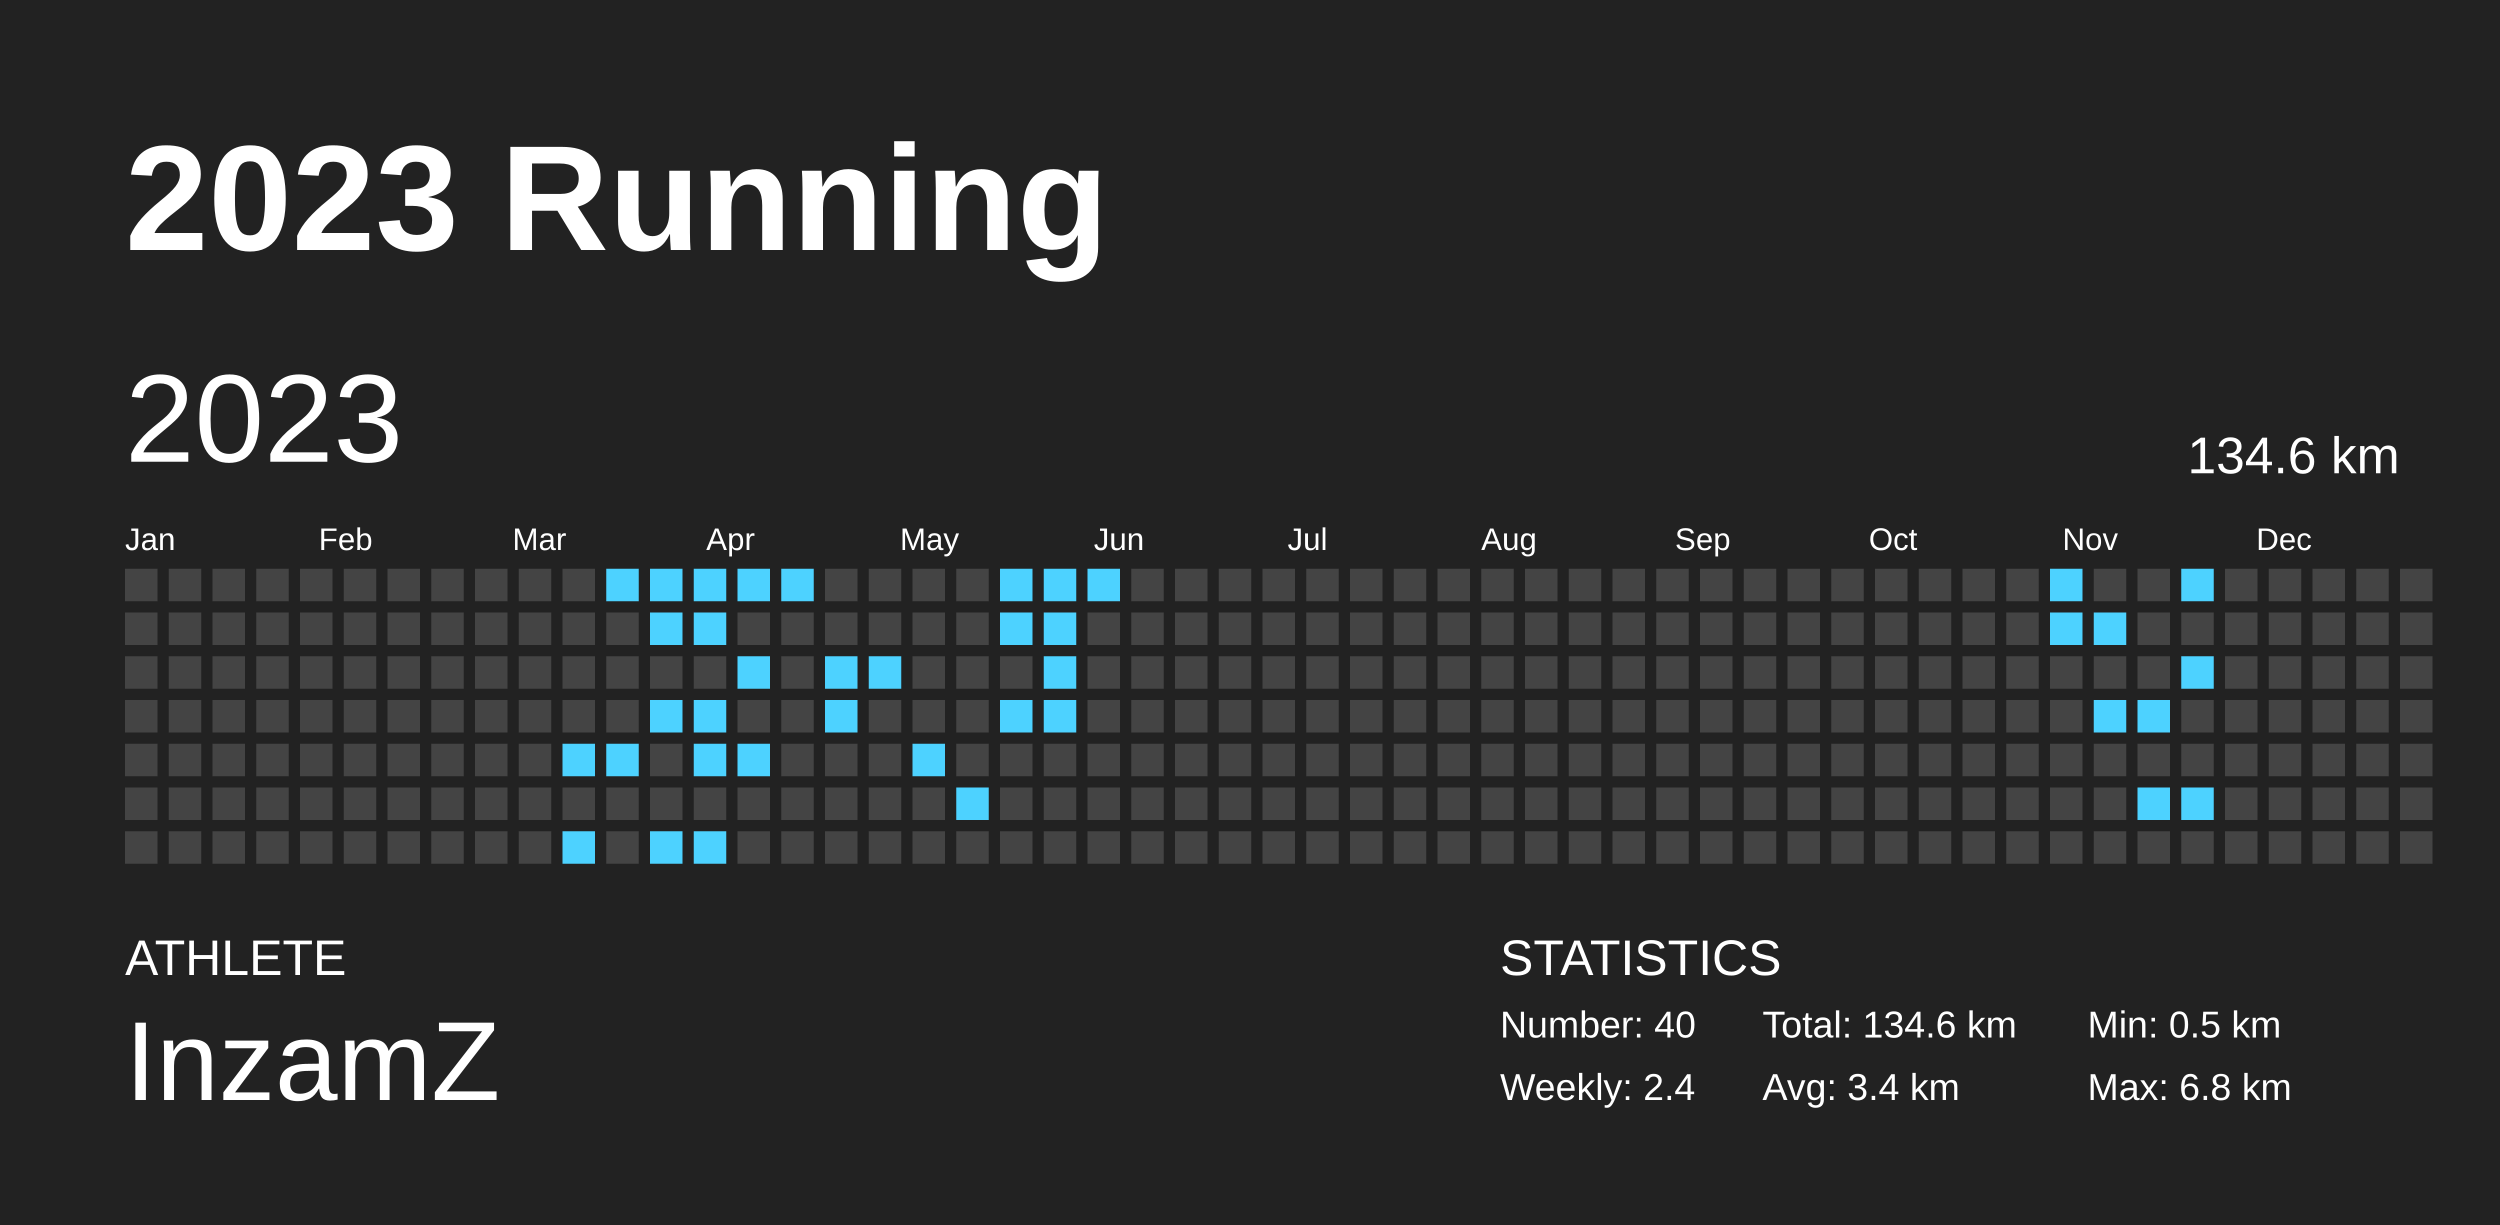
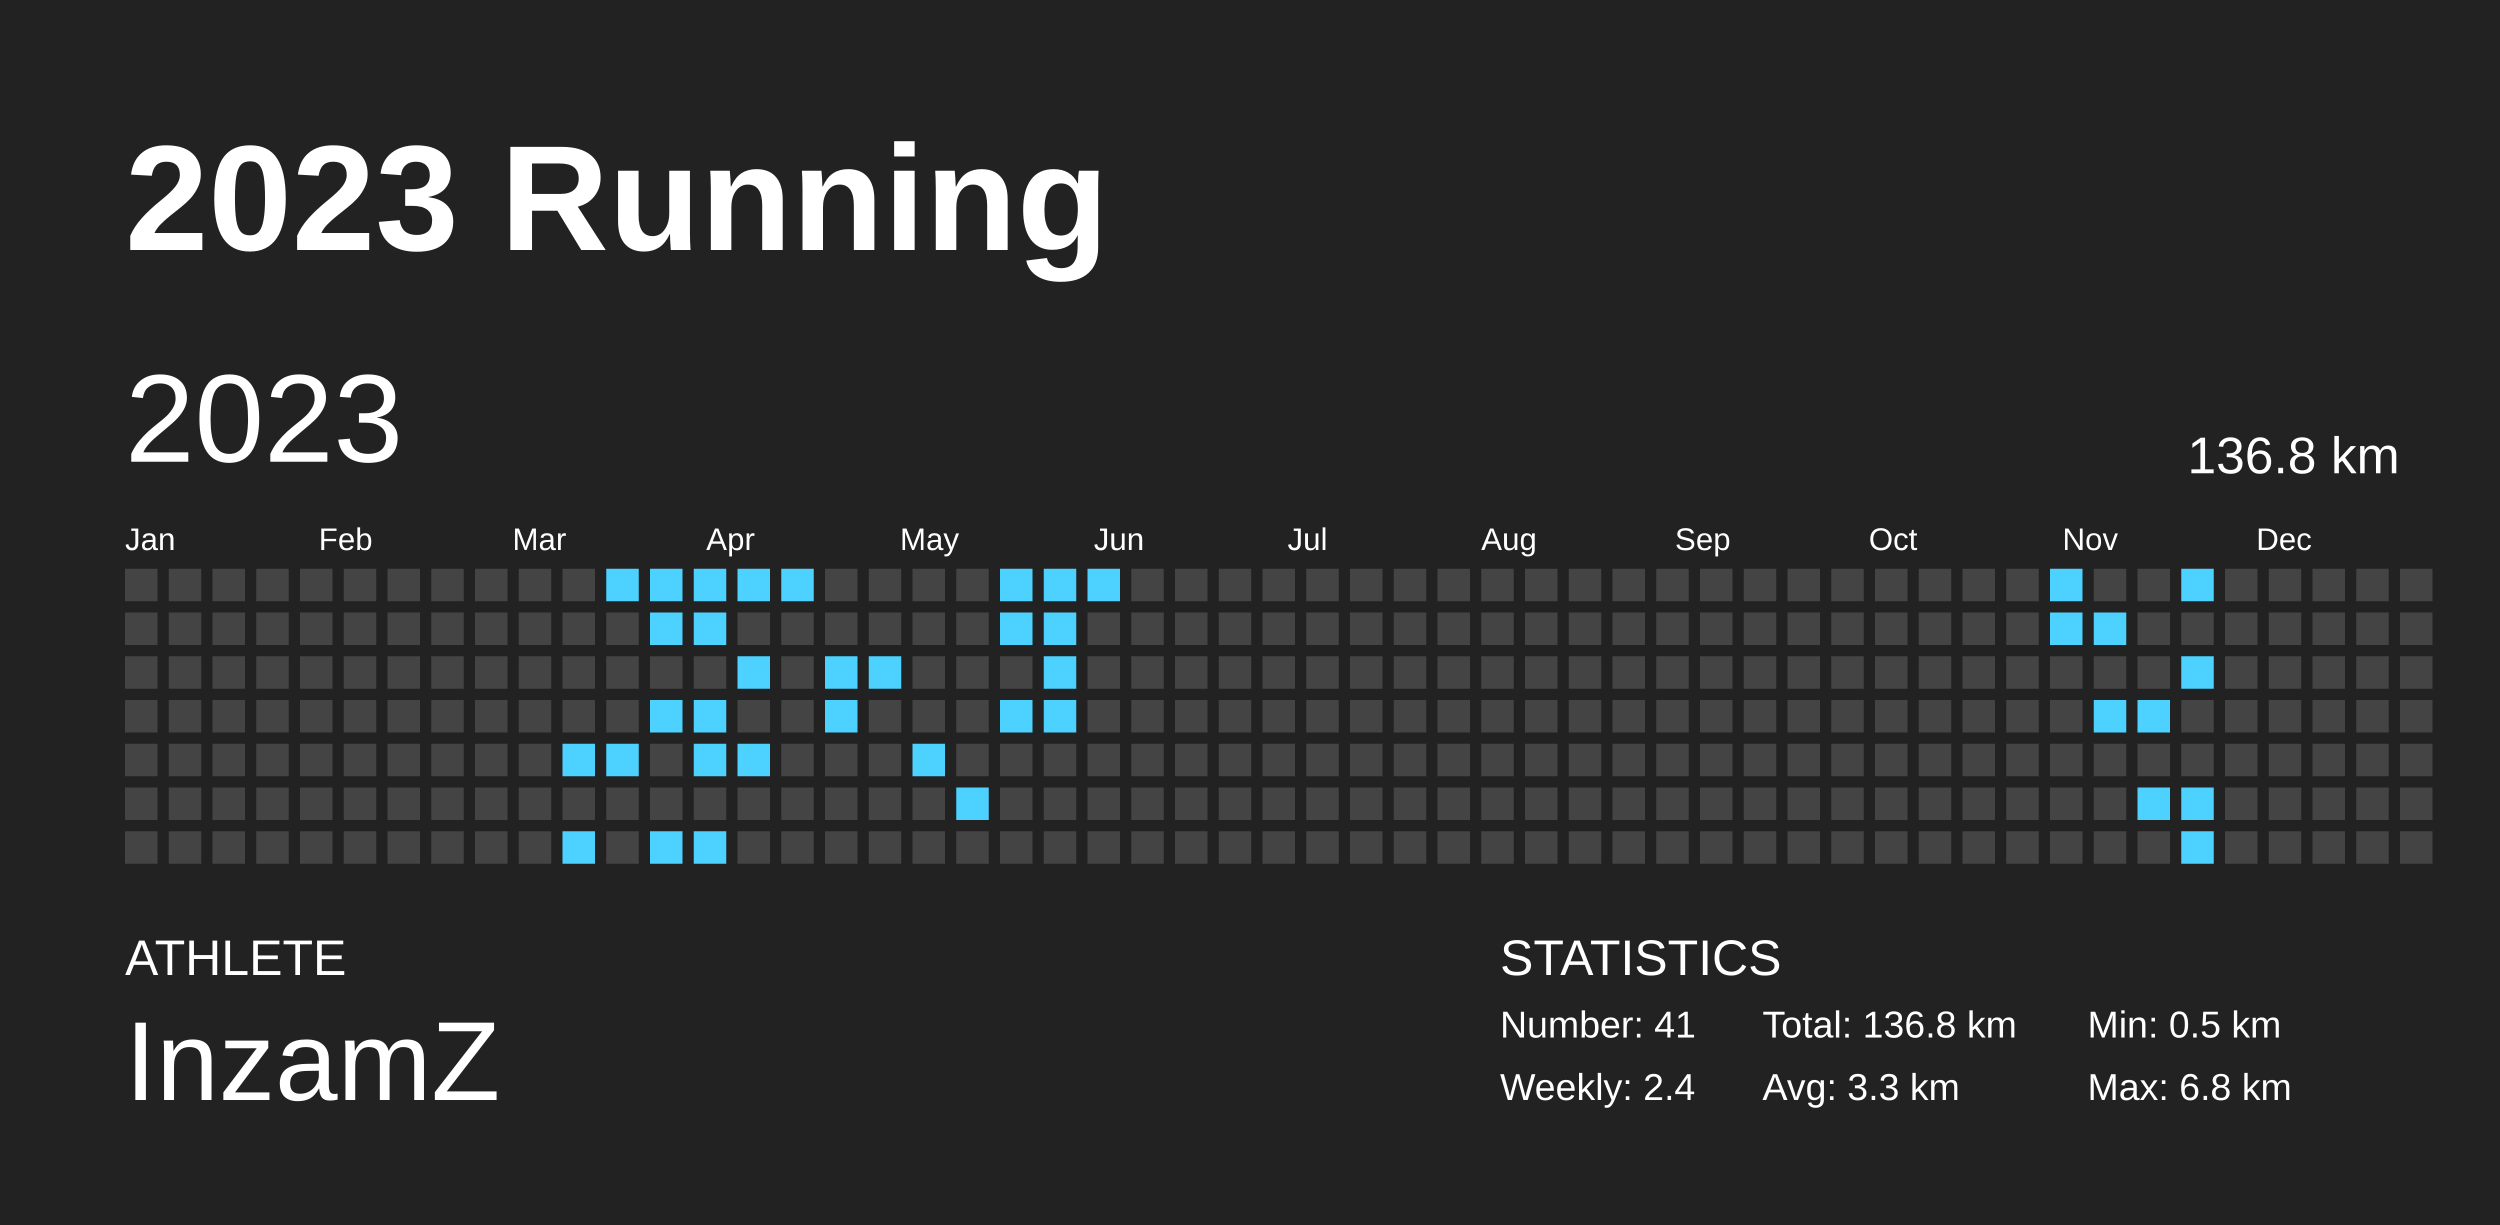
<svg xmlns="http://www.w3.org/2000/svg" baseProfile="full" height="98mm" version="1.1" viewBox="0,0,200,98" width="200mm">
  <defs />
  <rect fill="#222222" height="98" width="200" x="0" y="0" />
  <text fill="#FFFFFF" style="font-size:12px; font-family:Arial; font-weight:bold;" x="10" y="20">2023 Running</text>
  <text fill="#FFFFFF" style="font-size:4px; font-family:Arial" x="10" y="78">ATHLETE</text>
  <text fill="#FFFFFF" style="font-size:9px; font-family:Arial" x="10" y="88">InzamZ</text>
  <text fill="#FFFFFF" style="font-size:4px; font-family:Arial" x="120" y="78">STATISTICS</text>
-   <text fill="#FFFFFF" style="font-size:3px; font-family:Arial" x="120" y="83">Number: 40</text>
+   <text fill="#FFFFFF" style="font-size:3px; font-family:Arial" x="120" y="83">Number: 41</text>
  <text fill="#FFFFFF" style="font-size:3px; font-family:Arial" x="120" y="88">Weekly: 2.4</text>
-   <text fill="#FFFFFF" style="font-size:3px; font-family:Arial" x="141" y="83">Total: 134.6 km</text>
-   <text fill="#FFFFFF" style="font-size:3px; font-family:Arial" x="141" y="88">Avg: 3.4 km</text>
+   <text fill="#FFFFFF" style="font-size:3px; font-family:Arial" x="141" y="83">Total: 136.8 km</text>
+   <text fill="#FFFFFF" style="font-size:3px; font-family:Arial" x="141" y="88">Avg: 3.3 km</text>
  <text fill="#FFFFFF" style="font-size:3px; font-family:Arial" x="167" y="83">Min: 0.5 km</text>
  <text fill="#FFFFFF" style="font-size:3px; font-family:Arial" x="167" y="88">Max: 6.8 km</text>
  <text dominant-baseline="hanging" fill="#FFFFFF" style="font-size:10.0px; font-family:Arial;" x="10" y="30">2023</text>
-   <text dominant-baseline="hanging" fill="#FFFFFF" style="font-size:4.125px; font-family:Arial;" x="175" y="35">134.6 km</text>
+   <text dominant-baseline="hanging" fill="#FFFFFF" style="font-size:4.125px; font-family:Arial;" x="175" y="35">136.8 km</text>
  <text fill="#FFFFFF" style="font-size:2.5px; font-family:Arial" x="10.0" y="44">Jan</text>
  <text fill="#FFFFFF" style="font-size:2.5px; font-family:Arial" x="25.5" y="44">Feb</text>
  <text fill="#FFFFFF" style="font-size:2.5px; font-family:Arial" x="41.0" y="44">Mar</text>
  <text fill="#FFFFFF" style="font-size:2.5px; font-family:Arial" x="56.5" y="44">Apr</text>
  <text fill="#FFFFFF" style="font-size:2.5px; font-family:Arial" x="72.0" y="44">May</text>
  <text fill="#FFFFFF" style="font-size:2.5px; font-family:Arial" x="87.5" y="44">Jun</text>
  <text fill="#FFFFFF" style="font-size:2.5px; font-family:Arial" x="103.0" y="44">Jul</text>
  <text fill="#FFFFFF" style="font-size:2.5px; font-family:Arial" x="118.5" y="44">Aug</text>
  <text fill="#FFFFFF" style="font-size:2.5px; font-family:Arial" x="134.0" y="44">Sep</text>
  <text fill="#FFFFFF" style="font-size:2.5px; font-family:Arial" x="149.5" y="44">Oct</text>
  <text fill="#FFFFFF" style="font-size:2.5px; font-family:Arial" x="165.0" y="44">Nov</text>
  <text fill="#FFFFFF" style="font-size:2.5px; font-family:Arial" x="180.5" y="44">Dec</text>
  <rect fill="#444444" height="2.6" width="2.6" x="10.0" y="45.5" />
  <rect fill="#444444" height="2.6" width="2.6" x="10.0" y="49.0" />
  <rect fill="#444444" height="2.6" width="2.6" x="10.0" y="52.5" />
  <rect fill="#444444" height="2.6" width="2.6" x="10.0" y="56.0" />
  <rect fill="#444444" height="2.6" width="2.6" x="10.0" y="59.5" />
  <rect fill="#444444" height="2.6" width="2.6" x="10.0" y="63.0" />
  <rect fill="#444444" height="2.6" width="2.6" x="10.0" y="66.5" />
  <rect fill="#444444" height="2.6" width="2.6" x="13.5" y="45.5" />
  <rect fill="#444444" height="2.6" width="2.6" x="13.5" y="49.0" />
  <rect fill="#444444" height="2.6" width="2.6" x="13.5" y="52.5" />
  <rect fill="#444444" height="2.6" width="2.6" x="13.5" y="56.0" />
  <rect fill="#444444" height="2.6" width="2.6" x="13.5" y="59.5" />
  <rect fill="#444444" height="2.6" width="2.6" x="13.5" y="63.0" />
  <rect fill="#444444" height="2.6" width="2.6" x="13.5" y="66.5" />
  <rect fill="#444444" height="2.6" width="2.6" x="17.0" y="45.5" />
  <rect fill="#444444" height="2.6" width="2.6" x="17.0" y="49.0" />
  <rect fill="#444444" height="2.6" width="2.6" x="17.0" y="52.5" />
  <rect fill="#444444" height="2.6" width="2.6" x="17.0" y="56.0" />
  <rect fill="#444444" height="2.6" width="2.6" x="17.0" y="59.5" />
  <rect fill="#444444" height="2.6" width="2.6" x="17.0" y="63.0" />
  <rect fill="#444444" height="2.6" width="2.6" x="17.0" y="66.5" />
  <rect fill="#444444" height="2.6" width="2.6" x="20.5" y="45.5" />
  <rect fill="#444444" height="2.6" width="2.6" x="20.5" y="49.0" />
  <rect fill="#444444" height="2.6" width="2.6" x="20.5" y="52.5" />
  <rect fill="#444444" height="2.6" width="2.6" x="20.5" y="56.0" />
  <rect fill="#444444" height="2.6" width="2.6" x="20.5" y="59.5" />
  <rect fill="#444444" height="2.6" width="2.6" x="20.5" y="63.0" />
  <rect fill="#444444" height="2.6" width="2.6" x="20.5" y="66.5" />
  <rect fill="#444444" height="2.6" width="2.6" x="24.0" y="45.5" />
  <rect fill="#444444" height="2.6" width="2.6" x="24.0" y="49.0" />
  <rect fill="#444444" height="2.6" width="2.6" x="24.0" y="52.5" />
  <rect fill="#444444" height="2.6" width="2.6" x="24.0" y="56.0" />
  <rect fill="#444444" height="2.6" width="2.6" x="24.0" y="59.5" />
  <rect fill="#444444" height="2.6" width="2.6" x="24.0" y="63.0" />
  <rect fill="#444444" height="2.6" width="2.6" x="24.0" y="66.5" />
  <rect fill="#444444" height="2.6" width="2.6" x="27.5" y="45.5" />
  <rect fill="#444444" height="2.6" width="2.6" x="27.5" y="49.0" />
  <rect fill="#444444" height="2.6" width="2.6" x="27.5" y="52.5" />
  <rect fill="#444444" height="2.6" width="2.6" x="27.5" y="56.0" />
  <rect fill="#444444" height="2.6" width="2.6" x="27.5" y="59.5" />
  <rect fill="#444444" height="2.6" width="2.6" x="27.5" y="63.0" />
  <rect fill="#444444" height="2.6" width="2.6" x="27.5" y="66.5" />
  <rect fill="#444444" height="2.6" width="2.6" x="31.0" y="45.5" />
  <rect fill="#444444" height="2.6" width="2.6" x="31.0" y="49.0" />
  <rect fill="#444444" height="2.6" width="2.6" x="31.0" y="52.5" />
  <rect fill="#444444" height="2.6" width="2.6" x="31.0" y="56.0" />
  <rect fill="#444444" height="2.6" width="2.6" x="31.0" y="59.5" />
  <rect fill="#444444" height="2.6" width="2.6" x="31.0" y="63.0" />
  <rect fill="#444444" height="2.6" width="2.6" x="31.0" y="66.5" />
  <rect fill="#444444" height="2.6" width="2.6" x="34.5" y="45.5" />
  <rect fill="#444444" height="2.6" width="2.6" x="34.5" y="49.0" />
  <rect fill="#444444" height="2.6" width="2.6" x="34.5" y="52.5" />
  <rect fill="#444444" height="2.6" width="2.6" x="34.5" y="56.0" />
  <rect fill="#444444" height="2.6" width="2.6" x="34.5" y="59.5" />
  <rect fill="#444444" height="2.6" width="2.6" x="34.5" y="63.0" />
  <rect fill="#444444" height="2.6" width="2.6" x="34.5" y="66.5" />
  <rect fill="#444444" height="2.6" width="2.6" x="38.0" y="45.5" />
  <rect fill="#444444" height="2.6" width="2.6" x="38.0" y="49.0" />
  <rect fill="#444444" height="2.6" width="2.6" x="38.0" y="52.5" />
  <rect fill="#444444" height="2.6" width="2.6" x="38.0" y="56.0" />
  <rect fill="#444444" height="2.6" width="2.6" x="38.0" y="59.5" />
  <rect fill="#444444" height="2.6" width="2.6" x="38.0" y="63.0" />
  <rect fill="#444444" height="2.6" width="2.6" x="38.0" y="66.5" />
  <rect fill="#444444" height="2.6" width="2.6" x="41.5" y="45.5" />
  <rect fill="#444444" height="2.6" width="2.6" x="41.5" y="49.0" />
  <rect fill="#444444" height="2.6" width="2.6" x="41.5" y="52.5" />
  <rect fill="#444444" height="2.6" width="2.6" x="41.5" y="56.0" />
  <rect fill="#444444" height="2.6" width="2.6" x="41.5" y="59.5" />
  <rect fill="#444444" height="2.6" width="2.6" x="41.5" y="63.0" />
  <rect fill="#444444" height="2.6" width="2.6" x="41.5" y="66.5" />
  <rect fill="#444444" height="2.6" width="2.6" x="45.0" y="45.5" />
  <rect fill="#444444" height="2.6" width="2.6" x="45.0" y="49.0" />
  <rect fill="#444444" height="2.6" width="2.6" x="45.0" y="52.5" />
  <rect fill="#444444" height="2.6" width="2.6" x="45.0" y="56.0" />
  <rect fill="#4dd2ff" height="2.6" width="2.6" x="45.0" y="59.5" />
  <rect fill="#444444" height="2.6" width="2.6" x="45.0" y="63.0" />
  <rect fill="#4dd2ff" height="2.6" width="2.6" x="45.0" y="66.5" />
  <rect fill="#4dd2ff" height="2.6" width="2.6" x="48.5" y="45.5" />
  <rect fill="#444444" height="2.6" width="2.6" x="48.5" y="49.0" />
  <rect fill="#444444" height="2.6" width="2.6" x="48.5" y="52.5" />
  <rect fill="#444444" height="2.6" width="2.6" x="48.5" y="56.0" />
  <rect fill="#4dd2ff" height="2.6" width="2.6" x="48.5" y="59.5" />
  <rect fill="#444444" height="2.6" width="2.6" x="48.5" y="63.0" />
  <rect fill="#444444" height="2.6" width="2.6" x="48.5" y="66.5" />
  <rect fill="#4dd2ff" height="2.6" width="2.6" x="52.0" y="45.5" />
  <rect fill="#4dd2ff" height="2.6" width="2.6" x="52.0" y="49.0" />
  <rect fill="#444444" height="2.6" width="2.6" x="52.0" y="52.5" />
  <rect fill="#4dd2ff" height="2.6" width="2.6" x="52.0" y="56.0" />
  <rect fill="#444444" height="2.6" width="2.6" x="52.0" y="59.5" />
  <rect fill="#444444" height="2.6" width="2.6" x="52.0" y="63.0" />
  <rect fill="#4dd2ff" height="2.6" width="2.6" x="52.0" y="66.5" />
  <rect fill="#4dd2ff" height="2.6" width="2.6" x="55.5" y="45.5" />
  <rect fill="#4dd2ff" height="2.6" width="2.6" x="55.5" y="49.0" />
  <rect fill="#444444" height="2.6" width="2.6" x="55.5" y="52.5" />
  <rect fill="#4dd2ff" height="2.6" width="2.6" x="55.5" y="56.0" />
  <rect fill="#4dd2ff" height="2.6" width="2.6" x="55.5" y="59.5" />
  <rect fill="#444444" height="2.6" width="2.6" x="55.5" y="63.0" />
  <rect fill="#4dd2ff" height="2.6" width="2.6" x="55.5" y="66.5" />
  <rect fill="#4dd2ff" height="2.6" width="2.6" x="59.0" y="45.5" />
  <rect fill="#444444" height="2.6" width="2.6" x="59.0" y="49.0" />
  <rect fill="#4dd2ff" height="2.6" width="2.6" x="59.0" y="52.5" />
  <rect fill="#444444" height="2.6" width="2.6" x="59.0" y="56.0" />
  <rect fill="#4dd2ff" height="2.6" width="2.6" x="59.0" y="59.5" />
  <rect fill="#444444" height="2.6" width="2.6" x="59.0" y="63.0" />
  <rect fill="#444444" height="2.6" width="2.6" x="59.0" y="66.5" />
  <rect fill="#4dd2ff" height="2.6" width="2.6" x="62.5" y="45.5" />
  <rect fill="#444444" height="2.6" width="2.6" x="62.5" y="49.0" />
  <rect fill="#444444" height="2.6" width="2.6" x="62.5" y="52.5" />
  <rect fill="#444444" height="2.6" width="2.6" x="62.5" y="56.0" />
  <rect fill="#444444" height="2.6" width="2.6" x="62.5" y="59.5" />
  <rect fill="#444444" height="2.6" width="2.6" x="62.5" y="63.0" />
  <rect fill="#444444" height="2.6" width="2.6" x="62.5" y="66.5" />
  <rect fill="#444444" height="2.6" width="2.6" x="66.0" y="45.5" />
  <rect fill="#444444" height="2.6" width="2.6" x="66.0" y="49.0" />
  <rect fill="#4dd2ff" height="2.6" width="2.6" x="66.0" y="52.5" />
  <rect fill="#4dd2ff" height="2.6" width="2.6" x="66.0" y="56.0" />
  <rect fill="#444444" height="2.6" width="2.6" x="66.0" y="59.5" />
  <rect fill="#444444" height="2.6" width="2.6" x="66.0" y="63.0" />
  <rect fill="#444444" height="2.6" width="2.6" x="66.0" y="66.5" />
  <rect fill="#444444" height="2.6" width="2.6" x="69.5" y="45.5" />
  <rect fill="#444444" height="2.6" width="2.6" x="69.5" y="49.0" />
  <rect fill="#4dd2ff" height="2.6" width="2.6" x="69.5" y="52.5" />
  <rect fill="#444444" height="2.6" width="2.6" x="69.5" y="56.0" />
  <rect fill="#444444" height="2.6" width="2.6" x="69.5" y="59.5" />
  <rect fill="#444444" height="2.6" width="2.6" x="69.5" y="63.0" />
  <rect fill="#444444" height="2.6" width="2.6" x="69.5" y="66.5" />
  <rect fill="#444444" height="2.6" width="2.6" x="73.0" y="45.5" />
  <rect fill="#444444" height="2.6" width="2.6" x="73.0" y="49.0" />
  <rect fill="#444444" height="2.6" width="2.6" x="73.0" y="52.5" />
  <rect fill="#444444" height="2.6" width="2.6" x="73.0" y="56.0" />
  <rect fill="#4dd2ff" height="2.6" width="2.6" x="73.0" y="59.5" />
  <rect fill="#444444" height="2.6" width="2.6" x="73.0" y="63.0" />
  <rect fill="#444444" height="2.6" width="2.6" x="73.0" y="66.5" />
  <rect fill="#444444" height="2.6" width="2.6" x="76.5" y="45.5" />
  <rect fill="#444444" height="2.6" width="2.6" x="76.5" y="49.0" />
  <rect fill="#444444" height="2.6" width="2.6" x="76.5" y="52.5" />
  <rect fill="#444444" height="2.6" width="2.6" x="76.5" y="56.0" />
  <rect fill="#444444" height="2.6" width="2.6" x="76.5" y="59.5" />
  <rect fill="#4dd2ff" height="2.6" width="2.6" x="76.5" y="63.0" />
  <rect fill="#444444" height="2.6" width="2.6" x="76.5" y="66.5" />
  <rect fill="#4dd2ff" height="2.6" width="2.6" x="80.0" y="45.5" />
  <rect fill="#4dd2ff" height="2.6" width="2.6" x="80.0" y="49.0" />
  <rect fill="#444444" height="2.6" width="2.6" x="80.0" y="52.5" />
  <rect fill="#4dd2ff" height="2.6" width="2.6" x="80.0" y="56.0" />
  <rect fill="#444444" height="2.6" width="2.6" x="80.0" y="59.5" />
  <rect fill="#444444" height="2.6" width="2.6" x="80.0" y="63.0" />
  <rect fill="#444444" height="2.6" width="2.6" x="80.0" y="66.5" />
  <rect fill="#4dd2ff" height="2.6" width="2.6" x="83.5" y="45.5" />
  <rect fill="#4dd2ff" height="2.6" width="2.6" x="83.5" y="49.0" />
  <rect fill="#4dd2ff" height="2.6" width="2.6" x="83.5" y="52.5" />
  <rect fill="#4dd2ff" height="2.6" width="2.6" x="83.5" y="56.0" />
  <rect fill="#444444" height="2.6" width="2.6" x="83.5" y="59.5" />
  <rect fill="#444444" height="2.6" width="2.6" x="83.5" y="63.0" />
  <rect fill="#444444" height="2.6" width="2.6" x="83.5" y="66.5" />
  <rect fill="#4dd2ff" height="2.6" width="2.6" x="87.0" y="45.5" />
  <rect fill="#444444" height="2.6" width="2.6" x="87.0" y="49.0" />
  <rect fill="#444444" height="2.6" width="2.6" x="87.0" y="52.5" />
  <rect fill="#444444" height="2.6" width="2.6" x="87.0" y="56.0" />
  <rect fill="#444444" height="2.6" width="2.6" x="87.0" y="59.5" />
  <rect fill="#444444" height="2.6" width="2.6" x="87.0" y="63.0" />
  <rect fill="#444444" height="2.6" width="2.6" x="87.0" y="66.5" />
  <rect fill="#444444" height="2.6" width="2.6" x="90.5" y="45.5" />
  <rect fill="#444444" height="2.6" width="2.6" x="90.5" y="49.0" />
  <rect fill="#444444" height="2.6" width="2.6" x="90.5" y="52.5" />
  <rect fill="#444444" height="2.6" width="2.6" x="90.5" y="56.0" />
  <rect fill="#444444" height="2.6" width="2.6" x="90.5" y="59.5" />
  <rect fill="#444444" height="2.6" width="2.6" x="90.5" y="63.0" />
  <rect fill="#444444" height="2.6" width="2.6" x="90.5" y="66.5" />
  <rect fill="#444444" height="2.6" width="2.6" x="94.0" y="45.5" />
  <rect fill="#444444" height="2.6" width="2.6" x="94.0" y="49.0" />
  <rect fill="#444444" height="2.6" width="2.6" x="94.0" y="52.5" />
  <rect fill="#444444" height="2.6" width="2.6" x="94.0" y="56.0" />
  <rect fill="#444444" height="2.6" width="2.6" x="94.0" y="59.5" />
  <rect fill="#444444" height="2.6" width="2.6" x="94.0" y="63.0" />
  <rect fill="#444444" height="2.6" width="2.6" x="94.0" y="66.5" />
  <rect fill="#444444" height="2.6" width="2.6" x="97.5" y="45.5" />
  <rect fill="#444444" height="2.6" width="2.6" x="97.5" y="49.0" />
  <rect fill="#444444" height="2.6" width="2.6" x="97.5" y="52.5" />
  <rect fill="#444444" height="2.6" width="2.6" x="97.5" y="56.0" />
  <rect fill="#444444" height="2.6" width="2.6" x="97.5" y="59.5" />
  <rect fill="#444444" height="2.6" width="2.6" x="97.5" y="63.0" />
  <rect fill="#444444" height="2.6" width="2.6" x="97.5" y="66.5" />
  <rect fill="#444444" height="2.6" width="2.6" x="101.0" y="45.5" />
  <rect fill="#444444" height="2.6" width="2.6" x="101.0" y="49.0" />
  <rect fill="#444444" height="2.6" width="2.6" x="101.0" y="52.5" />
  <rect fill="#444444" height="2.6" width="2.6" x="101.0" y="56.0" />
  <rect fill="#444444" height="2.6" width="2.6" x="101.0" y="59.5" />
  <rect fill="#444444" height="2.6" width="2.6" x="101.0" y="63.0" />
  <rect fill="#444444" height="2.6" width="2.6" x="101.0" y="66.5" />
  <rect fill="#444444" height="2.6" width="2.6" x="104.5" y="45.5" />
  <rect fill="#444444" height="2.6" width="2.6" x="104.5" y="49.0" />
  <rect fill="#444444" height="2.6" width="2.6" x="104.5" y="52.5" />
  <rect fill="#444444" height="2.6" width="2.6" x="104.5" y="56.0" />
  <rect fill="#444444" height="2.6" width="2.6" x="104.5" y="59.5" />
  <rect fill="#444444" height="2.6" width="2.6" x="104.5" y="63.0" />
  <rect fill="#444444" height="2.6" width="2.6" x="104.5" y="66.5" />
  <rect fill="#444444" height="2.6" width="2.6" x="108.0" y="45.5" />
  <rect fill="#444444" height="2.6" width="2.6" x="108.0" y="49.0" />
  <rect fill="#444444" height="2.6" width="2.6" x="108.0" y="52.5" />
  <rect fill="#444444" height="2.6" width="2.6" x="108.0" y="56.0" />
  <rect fill="#444444" height="2.6" width="2.6" x="108.0" y="59.5" />
  <rect fill="#444444" height="2.6" width="2.6" x="108.0" y="63.0" />
  <rect fill="#444444" height="2.6" width="2.6" x="108.0" y="66.5" />
  <rect fill="#444444" height="2.6" width="2.6" x="111.5" y="45.5" />
  <rect fill="#444444" height="2.6" width="2.6" x="111.5" y="49.0" />
  <rect fill="#444444" height="2.6" width="2.6" x="111.5" y="52.5" />
  <rect fill="#444444" height="2.6" width="2.6" x="111.5" y="56.0" />
  <rect fill="#444444" height="2.6" width="2.6" x="111.5" y="59.5" />
  <rect fill="#444444" height="2.6" width="2.6" x="111.5" y="63.0" />
  <rect fill="#444444" height="2.6" width="2.6" x="111.5" y="66.5" />
  <rect fill="#444444" height="2.6" width="2.6" x="115.0" y="45.5" />
  <rect fill="#444444" height="2.6" width="2.6" x="115.0" y="49.0" />
  <rect fill="#444444" height="2.6" width="2.6" x="115.0" y="52.5" />
  <rect fill="#444444" height="2.6" width="2.6" x="115.0" y="56.0" />
  <rect fill="#444444" height="2.6" width="2.6" x="115.0" y="59.5" />
  <rect fill="#444444" height="2.6" width="2.6" x="115.0" y="63.0" />
  <rect fill="#444444" height="2.6" width="2.6" x="115.0" y="66.5" />
  <rect fill="#444444" height="2.6" width="2.6" x="118.5" y="45.5" />
  <rect fill="#444444" height="2.6" width="2.6" x="118.5" y="49.0" />
  <rect fill="#444444" height="2.6" width="2.6" x="118.5" y="52.5" />
  <rect fill="#444444" height="2.6" width="2.6" x="118.5" y="56.0" />
  <rect fill="#444444" height="2.6" width="2.6" x="118.5" y="59.5" />
  <rect fill="#444444" height="2.6" width="2.6" x="118.5" y="63.0" />
  <rect fill="#444444" height="2.6" width="2.6" x="118.5" y="66.5" />
  <rect fill="#444444" height="2.6" width="2.6" x="122.0" y="45.5" />
  <rect fill="#444444" height="2.6" width="2.6" x="122.0" y="49.0" />
  <rect fill="#444444" height="2.6" width="2.6" x="122.0" y="52.5" />
  <rect fill="#444444" height="2.6" width="2.6" x="122.0" y="56.0" />
  <rect fill="#444444" height="2.6" width="2.6" x="122.0" y="59.5" />
  <rect fill="#444444" height="2.6" width="2.6" x="122.0" y="63.0" />
  <rect fill="#444444" height="2.6" width="2.6" x="122.0" y="66.5" />
  <rect fill="#444444" height="2.6" width="2.6" x="125.5" y="45.5" />
  <rect fill="#444444" height="2.6" width="2.6" x="125.5" y="49.0" />
  <rect fill="#444444" height="2.6" width="2.6" x="125.5" y="52.5" />
  <rect fill="#444444" height="2.6" width="2.6" x="125.5" y="56.0" />
  <rect fill="#444444" height="2.6" width="2.6" x="125.5" y="59.5" />
  <rect fill="#444444" height="2.6" width="2.6" x="125.5" y="63.0" />
  <rect fill="#444444" height="2.6" width="2.6" x="125.5" y="66.5" />
  <rect fill="#444444" height="2.6" width="2.6" x="129.0" y="45.5" />
  <rect fill="#444444" height="2.6" width="2.6" x="129.0" y="49.0" />
  <rect fill="#444444" height="2.6" width="2.6" x="129.0" y="52.5" />
  <rect fill="#444444" height="2.6" width="2.6" x="129.0" y="56.0" />
  <rect fill="#444444" height="2.6" width="2.6" x="129.0" y="59.5" />
  <rect fill="#444444" height="2.6" width="2.6" x="129.0" y="63.0" />
  <rect fill="#444444" height="2.6" width="2.6" x="129.0" y="66.5" />
  <rect fill="#444444" height="2.6" width="2.6" x="132.5" y="45.5" />
  <rect fill="#444444" height="2.6" width="2.6" x="132.5" y="49.0" />
  <rect fill="#444444" height="2.6" width="2.6" x="132.5" y="52.5" />
  <rect fill="#444444" height="2.6" width="2.6" x="132.5" y="56.0" />
  <rect fill="#444444" height="2.6" width="2.6" x="132.5" y="59.5" />
  <rect fill="#444444" height="2.6" width="2.6" x="132.5" y="63.0" />
  <rect fill="#444444" height="2.6" width="2.6" x="132.5" y="66.5" />
  <rect fill="#444444" height="2.6" width="2.6" x="136.0" y="45.5" />
  <rect fill="#444444" height="2.6" width="2.6" x="136.0" y="49.0" />
  <rect fill="#444444" height="2.6" width="2.6" x="136.0" y="52.5" />
  <rect fill="#444444" height="2.6" width="2.6" x="136.0" y="56.0" />
  <rect fill="#444444" height="2.6" width="2.6" x="136.0" y="59.5" />
  <rect fill="#444444" height="2.6" width="2.6" x="136.0" y="63.0" />
  <rect fill="#444444" height="2.6" width="2.6" x="136.0" y="66.5" />
  <rect fill="#444444" height="2.6" width="2.6" x="139.5" y="45.5" />
  <rect fill="#444444" height="2.6" width="2.6" x="139.5" y="49.0" />
  <rect fill="#444444" height="2.6" width="2.6" x="139.5" y="52.5" />
  <rect fill="#444444" height="2.6" width="2.6" x="139.5" y="56.0" />
  <rect fill="#444444" height="2.6" width="2.6" x="139.5" y="59.5" />
  <rect fill="#444444" height="2.6" width="2.6" x="139.5" y="63.0" />
  <rect fill="#444444" height="2.6" width="2.6" x="139.5" y="66.5" />
  <rect fill="#444444" height="2.6" width="2.6" x="143.0" y="45.5" />
  <rect fill="#444444" height="2.6" width="2.6" x="143.0" y="49.0" />
  <rect fill="#444444" height="2.6" width="2.6" x="143.0" y="52.5" />
  <rect fill="#444444" height="2.6" width="2.6" x="143.0" y="56.0" />
  <rect fill="#444444" height="2.6" width="2.6" x="143.0" y="59.5" />
  <rect fill="#444444" height="2.6" width="2.6" x="143.0" y="63.0" />
  <rect fill="#444444" height="2.6" width="2.6" x="143.0" y="66.5" />
  <rect fill="#444444" height="2.6" width="2.6" x="146.5" y="45.5" />
  <rect fill="#444444" height="2.6" width="2.6" x="146.5" y="49.0" />
  <rect fill="#444444" height="2.6" width="2.6" x="146.5" y="52.5" />
  <rect fill="#444444" height="2.6" width="2.6" x="146.5" y="56.0" />
  <rect fill="#444444" height="2.6" width="2.6" x="146.5" y="59.5" />
  <rect fill="#444444" height="2.6" width="2.6" x="146.5" y="63.0" />
  <rect fill="#444444" height="2.6" width="2.6" x="146.5" y="66.5" />
  <rect fill="#444444" height="2.6" width="2.6" x="150.0" y="45.5" />
  <rect fill="#444444" height="2.6" width="2.6" x="150.0" y="49.0" />
  <rect fill="#444444" height="2.6" width="2.6" x="150.0" y="52.5" />
  <rect fill="#444444" height="2.6" width="2.6" x="150.0" y="56.0" />
  <rect fill="#444444" height="2.6" width="2.6" x="150.0" y="59.5" />
  <rect fill="#444444" height="2.6" width="2.6" x="150.0" y="63.0" />
  <rect fill="#444444" height="2.6" width="2.6" x="150.0" y="66.5" />
  <rect fill="#444444" height="2.6" width="2.6" x="153.5" y="45.5" />
  <rect fill="#444444" height="2.6" width="2.6" x="153.5" y="49.0" />
  <rect fill="#444444" height="2.6" width="2.6" x="153.5" y="52.5" />
  <rect fill="#444444" height="2.6" width="2.6" x="153.5" y="56.0" />
  <rect fill="#444444" height="2.6" width="2.6" x="153.5" y="59.5" />
  <rect fill="#444444" height="2.6" width="2.6" x="153.5" y="63.0" />
  <rect fill="#444444" height="2.6" width="2.6" x="153.5" y="66.5" />
  <rect fill="#444444" height="2.6" width="2.6" x="157.0" y="45.5" />
  <rect fill="#444444" height="2.6" width="2.6" x="157.0" y="49.0" />
  <rect fill="#444444" height="2.6" width="2.6" x="157.0" y="52.5" />
  <rect fill="#444444" height="2.6" width="2.6" x="157.0" y="56.0" />
  <rect fill="#444444" height="2.6" width="2.6" x="157.0" y="59.5" />
  <rect fill="#444444" height="2.6" width="2.6" x="157.0" y="63.0" />
  <rect fill="#444444" height="2.6" width="2.6" x="157.0" y="66.5" />
  <rect fill="#444444" height="2.6" width="2.6" x="160.5" y="45.5" />
  <rect fill="#444444" height="2.6" width="2.6" x="160.5" y="49.0" />
  <rect fill="#444444" height="2.6" width="2.6" x="160.5" y="52.5" />
  <rect fill="#444444" height="2.6" width="2.6" x="160.5" y="56.0" />
  <rect fill="#444444" height="2.6" width="2.6" x="160.5" y="59.5" />
  <rect fill="#444444" height="2.6" width="2.6" x="160.5" y="63.0" />
  <rect fill="#444444" height="2.6" width="2.6" x="160.5" y="66.5" />
  <rect fill="#4dd2ff" height="2.6" width="2.6" x="164.0" y="45.5" />
  <rect fill="#4dd2ff" height="2.6" width="2.6" x="164.0" y="49.0" />
  <rect fill="#444444" height="2.6" width="2.6" x="164.0" y="52.5" />
  <rect fill="#444444" height="2.6" width="2.6" x="164.0" y="56.0" />
  <rect fill="#444444" height="2.6" width="2.6" x="164.0" y="59.5" />
  <rect fill="#444444" height="2.6" width="2.6" x="164.0" y="63.0" />
  <rect fill="#444444" height="2.6" width="2.6" x="164.0" y="66.5" />
  <rect fill="#444444" height="2.6" width="2.6" x="167.5" y="45.5" />
  <rect fill="#4dd2ff" height="2.6" width="2.6" x="167.5" y="49.0" />
  <rect fill="#444444" height="2.6" width="2.6" x="167.5" y="52.5" />
  <rect fill="#4dd2ff" height="2.6" width="2.6" x="167.5" y="56.0" />
  <rect fill="#444444" height="2.6" width="2.6" x="167.5" y="59.5" />
  <rect fill="#444444" height="2.6" width="2.6" x="167.5" y="63.0" />
  <rect fill="#444444" height="2.6" width="2.6" x="167.5" y="66.5" />
  <rect fill="#444444" height="2.6" width="2.6" x="171.0" y="45.5" />
  <rect fill="#444444" height="2.6" width="2.6" x="171.0" y="49.0" />
  <rect fill="#444444" height="2.6" width="2.6" x="171.0" y="52.5" />
  <rect fill="#4dd2ff" height="2.6" width="2.6" x="171.0" y="56.0" />
  <rect fill="#444444" height="2.6" width="2.6" x="171.0" y="59.5" />
  <rect fill="#4dd2ff" height="2.6" width="2.6" x="171.0" y="63.0" />
  <rect fill="#444444" height="2.6" width="2.6" x="171.0" y="66.5" />
  <rect fill="#4dd2ff" height="2.6" width="2.6" x="174.5" y="45.5" />
  <rect fill="#444444" height="2.6" width="2.6" x="174.5" y="49.0" />
  <rect fill="#4dd2ff" height="2.6" width="2.6" x="174.5" y="52.5" />
  <rect fill="#444444" height="2.6" width="2.6" x="174.5" y="56.0" />
  <rect fill="#444444" height="2.6" width="2.6" x="174.5" y="59.5" />
  <rect fill="#4dd2ff" height="2.6" width="2.6" x="174.5" y="63.0" />
-   <rect fill="#444444" height="2.6" width="2.6" x="174.5" y="66.5" />
+   <rect fill="#4dd2ff" height="2.6" width="2.6" x="174.5" y="66.5" />
  <rect fill="#444444" height="2.6" width="2.6" x="178.0" y="45.5" />
  <rect fill="#444444" height="2.6" width="2.6" x="178.0" y="49.0" />
  <rect fill="#444444" height="2.6" width="2.6" x="178.0" y="52.5" />
  <rect fill="#444444" height="2.6" width="2.6" x="178.0" y="56.0" />
  <rect fill="#444444" height="2.6" width="2.6" x="178.0" y="59.5" />
  <rect fill="#444444" height="2.6" width="2.6" x="178.0" y="63.0" />
  <rect fill="#444444" height="2.6" width="2.6" x="178.0" y="66.5" />
  <rect fill="#444444" height="2.6" width="2.6" x="181.5" y="45.5" />
  <rect fill="#444444" height="2.6" width="2.6" x="181.5" y="49.0" />
  <rect fill="#444444" height="2.6" width="2.6" x="181.5" y="52.5" />
  <rect fill="#444444" height="2.6" width="2.6" x="181.5" y="56.0" />
  <rect fill="#444444" height="2.6" width="2.6" x="181.5" y="59.5" />
  <rect fill="#444444" height="2.6" width="2.6" x="181.5" y="63.0" />
  <rect fill="#444444" height="2.6" width="2.6" x="181.5" y="66.5" />
  <rect fill="#444444" height="2.6" width="2.6" x="185.0" y="45.5" />
  <rect fill="#444444" height="2.6" width="2.6" x="185.0" y="49.0" />
  <rect fill="#444444" height="2.6" width="2.6" x="185.0" y="52.5" />
  <rect fill="#444444" height="2.6" width="2.6" x="185.0" y="56.0" />
  <rect fill="#444444" height="2.6" width="2.6" x="185.0" y="59.5" />
  <rect fill="#444444" height="2.6" width="2.6" x="185.0" y="63.0" />
  <rect fill="#444444" height="2.6" width="2.6" x="185.0" y="66.5" />
  <rect fill="#444444" height="2.6" width="2.6" x="188.5" y="45.5" />
  <rect fill="#444444" height="2.6" width="2.6" x="188.5" y="49.0" />
  <rect fill="#444444" height="2.6" width="2.6" x="188.5" y="52.5" />
  <rect fill="#444444" height="2.6" width="2.6" x="188.5" y="56.0" />
  <rect fill="#444444" height="2.6" width="2.6" x="188.5" y="59.5" />
  <rect fill="#444444" height="2.6" width="2.6" x="188.5" y="63.0" />
  <rect fill="#444444" height="2.6" width="2.6" x="188.5" y="66.5" />
  <rect fill="#444444" height="2.6" width="2.6" x="192.0" y="45.5" />
  <rect fill="#444444" height="2.6" width="2.6" x="192.0" y="49.0" />
  <rect fill="#444444" height="2.6" width="2.6" x="192.0" y="52.5" />
  <rect fill="#444444" height="2.6" width="2.6" x="192.0" y="56.0" />
  <rect fill="#444444" height="2.6" width="2.6" x="192.0" y="59.5" />
  <rect fill="#444444" height="2.6" width="2.6" x="192.0" y="63.0" />
  <rect fill="#444444" height="2.6" width="2.6" x="192.0" y="66.5" />
</svg>
